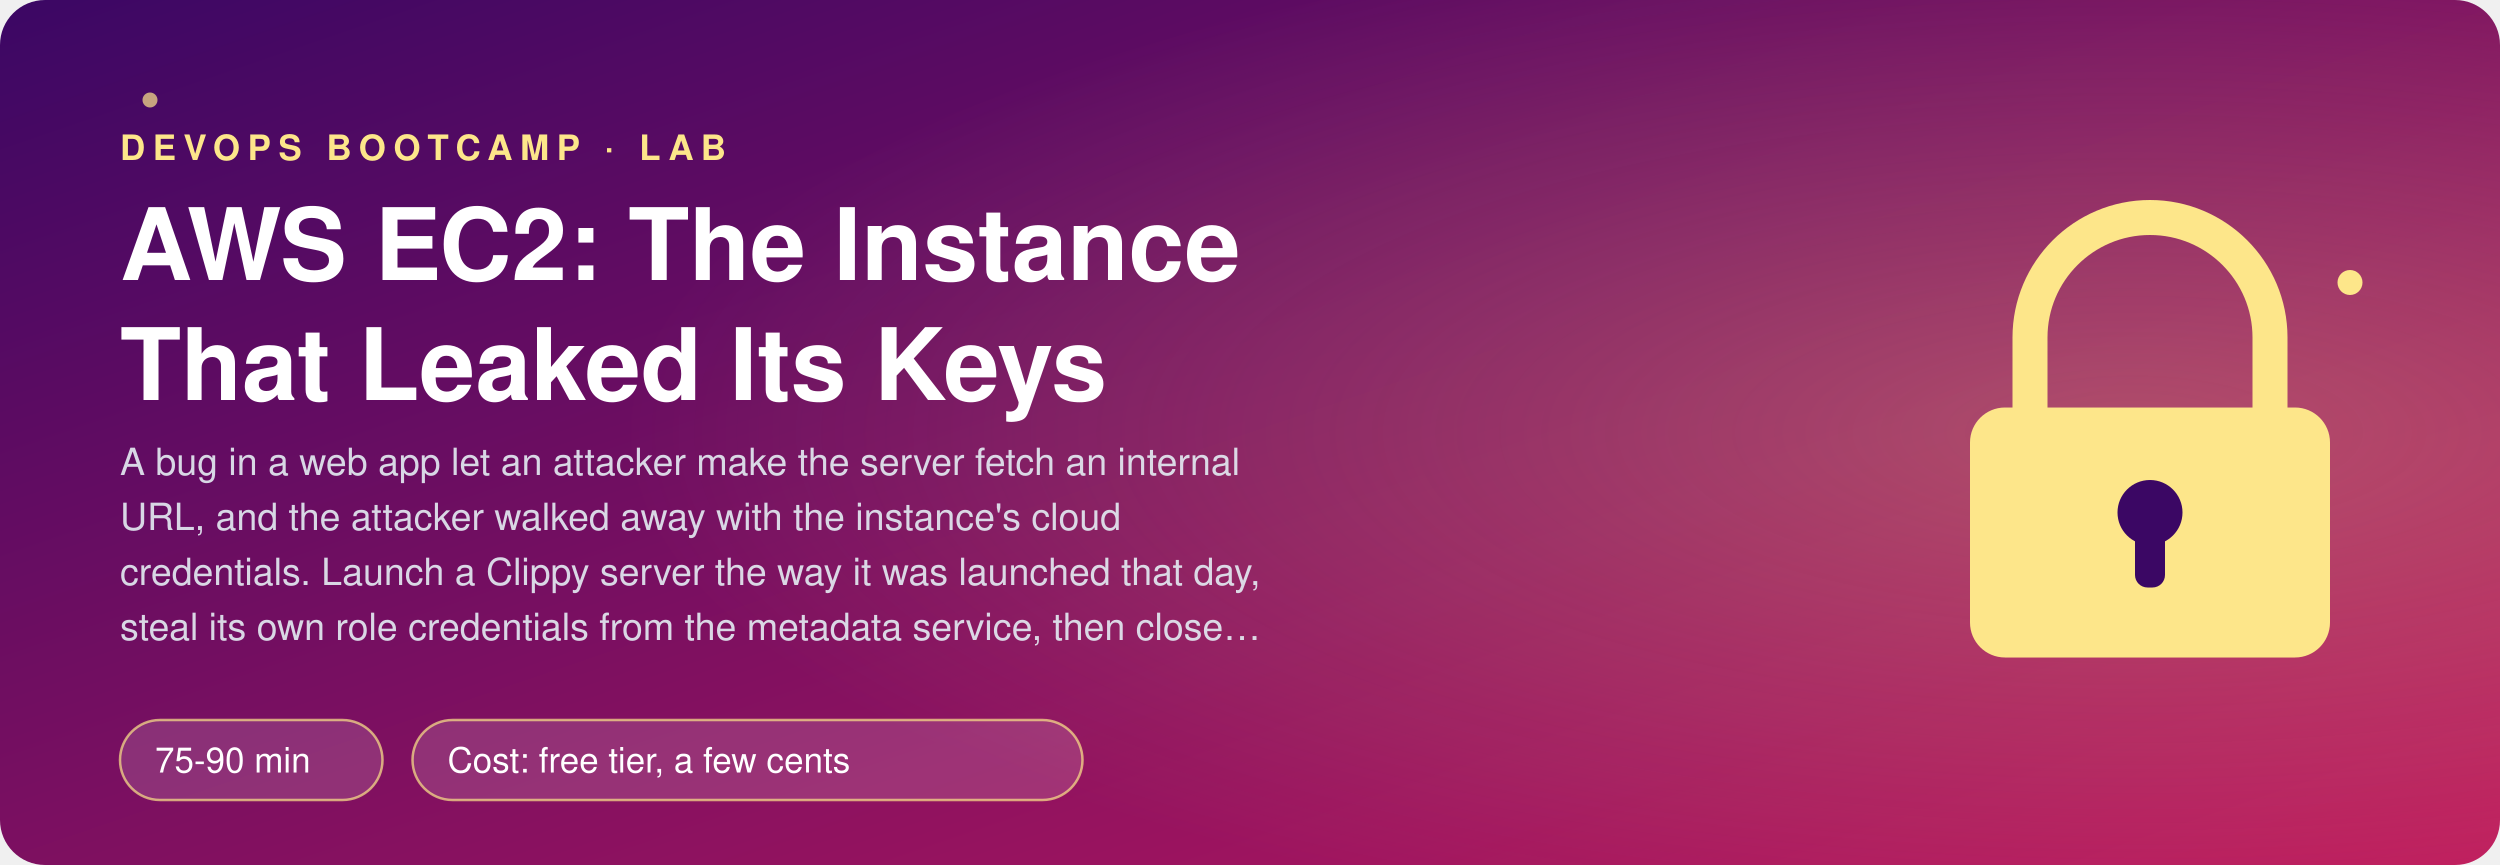
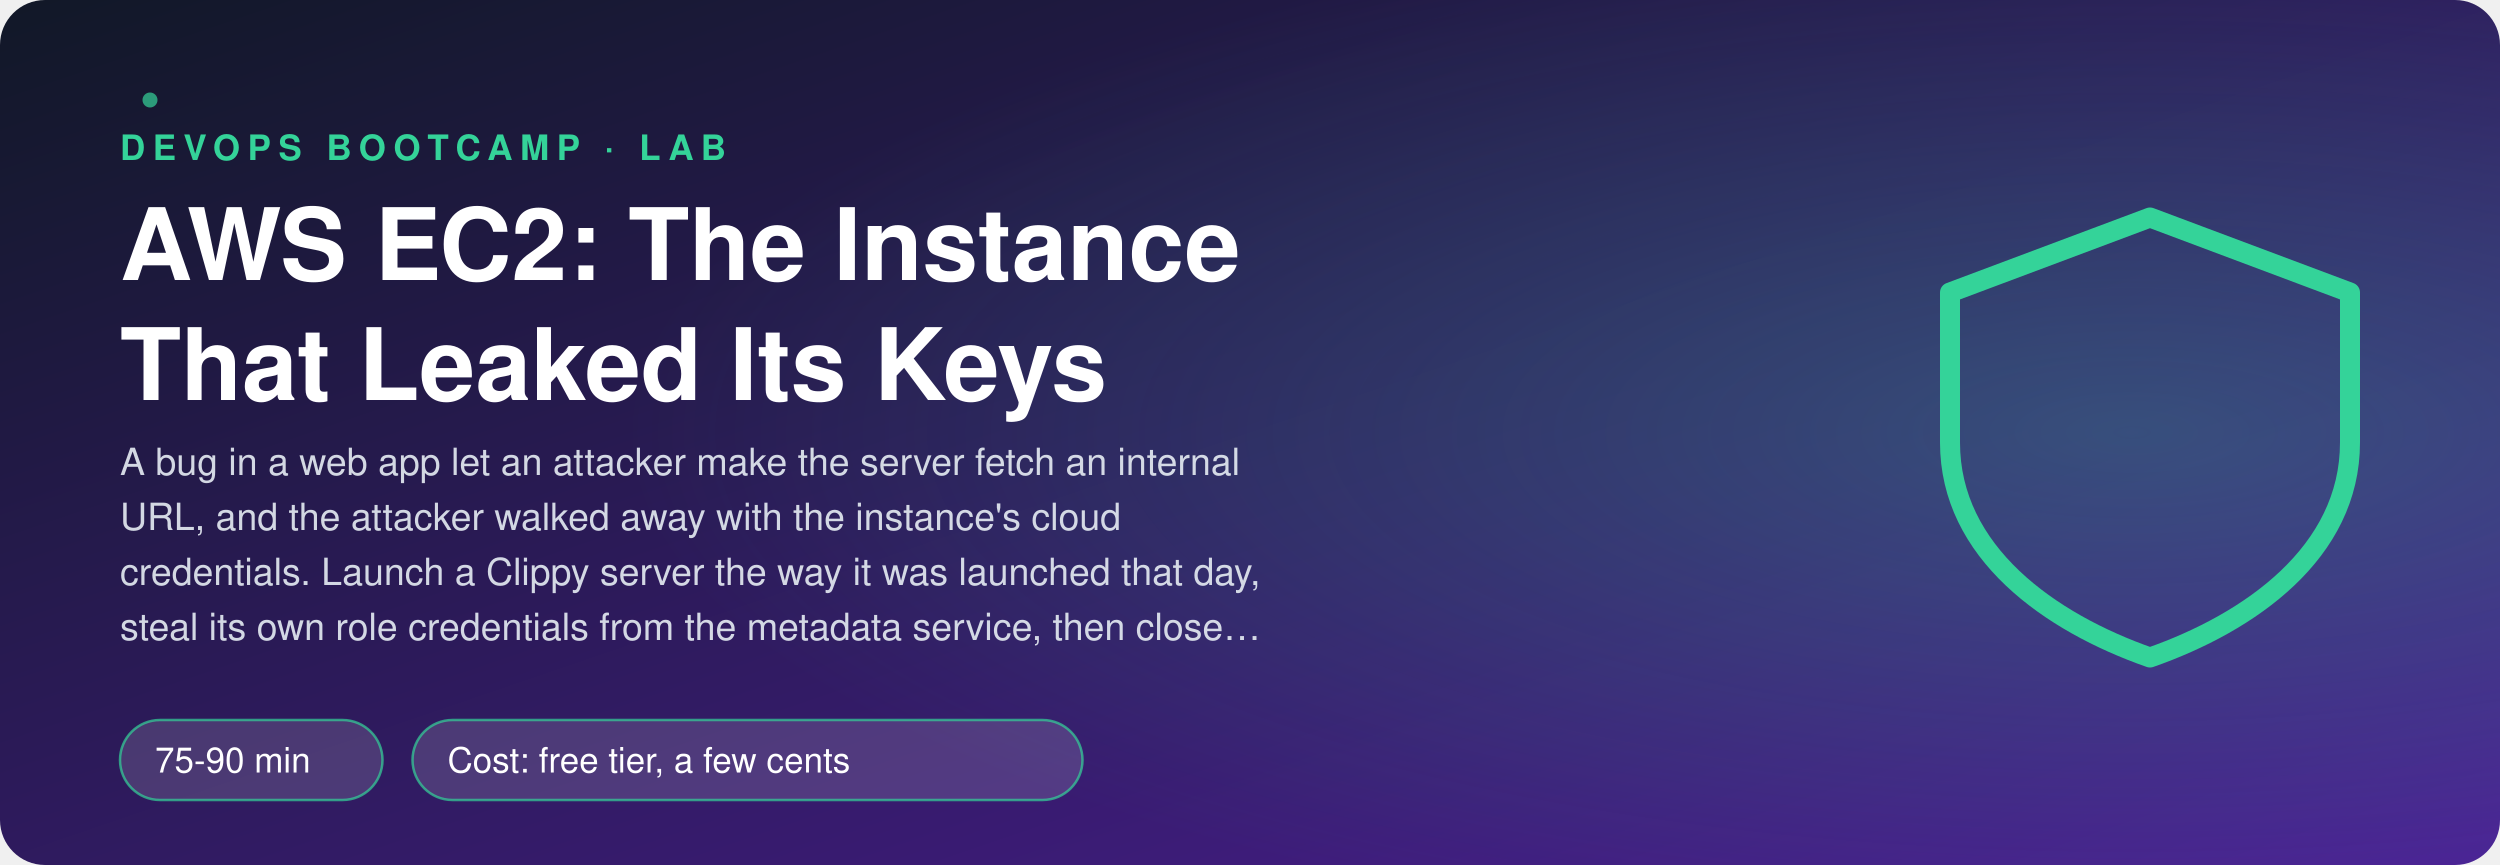
<svg xmlns="http://www.w3.org/2000/svg" width="1000" height="346" viewBox="0 0 1000 346" role="img" aria-label="AWS EC2: The Instance That Leaked Its Keys">
  <defs>
    <linearGradient id="bg" x1="0" y1="0" x2="1" y2="1">
-       <stop offset="0" stop-color="#3b0764" />
-       <stop offset="1" stop-color="#be185d" />
+       <stop offset="0" stop-color="#111827" />
+       <stop offset="1" stop-color="#4c1d95" />
    </linearGradient>
    <radialGradient id="glow" cx=".85" cy=".5" r=".6">
-       <stop offset="0" stop-color="#fde68a" stop-opacity=".28" />
-       <stop offset="1" stop-color="#fde68a" stop-opacity="0" />
+       <stop offset="0" stop-color="#34d399" stop-opacity=".28" />
+       <stop offset="1" stop-color="#34d399" stop-opacity="0" />
    </radialGradient>
  </defs>
  <rect width="1000" height="346" rx="18" fill="url(#bg)" />
  <rect width="1000" height="346" rx="18" fill="url(#glow)" />
-   <circle cx="60" cy="40" r="3" fill="#fde68a" opacity=".7">
+   <circle cx="60" cy="40" r="3" fill="#34d399" opacity=".7">
    <animate attributeName="opacity" values=".2;.9;.2" dur="3s" repeatCount="indefinite" />
  </circle>
-   <text x="48" y="64" font-size="14" letter-spacing="3" fill="#fde68a" font-family="Segoe UI,Helvetica,Arial,sans-serif" font-weight="700">DEVOPS BOOTCAMP · LAB</text>
+   <text x="48" y="64" font-size="14" letter-spacing="3" fill="#34d399" font-family="Segoe UI,Helvetica,Arial,sans-serif" font-weight="700">DEVOPS BOOTCAMP · LAB</text>
  <text x="48" y="112" font-size="40" font-weight="800" fill="#ffffff" font-family="Segoe UI,Helvetica,Arial,sans-serif">AWS EC2: The Instance</text>
  <text x="48" y="160" font-size="40" font-weight="800" fill="#ffffff" font-family="Segoe UI,Helvetica,Arial,sans-serif">That Leaked Its Keys</text>
  <text x="48" y="190" font-size="15" fill="#e2e8f0" opacity=".92" font-family="Segoe UI,Helvetica,Arial,sans-serif">A bug in a web app let an attacker make the server fetch an internal</text>
  <text x="48" y="212" font-size="15" fill="#e2e8f0" opacity=".92" font-family="Segoe UI,Helvetica,Arial,sans-serif">URL, and the attacker walked away with the instance's cloud</text>
  <text x="48" y="234" font-size="15" fill="#e2e8f0" opacity=".92" font-family="Segoe UI,Helvetica,Arial,sans-serif">credentials. Launch a Clippy server the way it was launched that day,</text>
  <text x="48" y="256" font-size="15" fill="#e2e8f0" opacity=".92" font-family="Segoe UI,Helvetica,Arial,sans-serif">steal its own role credentials from the metadata service, then close…</text>
-   <rect x="48" y="288" width="105" height="32" rx="16" fill="#ffffff" fill-opacity=".14" stroke="#fde68a" stroke-opacity=".7" />
+   <rect x="48" y="288" width="105" height="32" rx="16" fill="#ffffff" fill-opacity=".14" stroke="#34d399" stroke-opacity=".7" />
  <text x="62" y="309" font-size="14" fill="#ffffff" font-family="Segoe UI,Helvetica,Arial,sans-serif">75-90 min</text>
-   <rect x="165" y="288" width="268" height="32" rx="16" fill="#ffffff" fill-opacity=".14" stroke="#fde68a" stroke-opacity=".7" />
+   <rect x="165" y="288" width="268" height="32" rx="16" fill="#ffffff" fill-opacity=".14" stroke="#34d399" stroke-opacity=".7" />
  <text x="179" y="309" font-size="14" fill="#ffffff" font-family="Segoe UI,Helvetica,Arial,sans-serif">Cost: free tier, a few cents</text>
  <g transform="translate(750,73)">
-     <path d="M62 90 V62 a48 48 0 0 1 96 0 V90" fill="none" stroke="#fde68a" stroke-width="14" stroke-linecap="round">
-       <animateTransform attributeName="transform" type="translate" values="0,0;0,0;0,-26;0,-26;0,0" keyTimes="0;.3;.45;.75;.9" dur="4s" repeatCount="indefinite" />
+     <path d="M110 14 L190 44 V104 C190 148 150 176 110 190 C70 176 30 148 30 104 V44 Z" fill="none" stroke="#34d399" stroke-width="8" stroke-linejoin="round" />
+     <path d="M72 104 L100 132 L150 76" fill="none" stroke="#34d399" stroke-width="12" stroke-linecap="round" stroke-linejoin="round" stroke-dasharray="140" stroke-dashoffset="140">
+       <animate attributeName="stroke-dashoffset" values="140;0;0;140" keyTimes="0;.35;.85;1" dur="4s" repeatCount="indefinite" />
    </path>
-     <rect x="38" y="90" width="144" height="100" rx="14" fill="#fde68a" />
-     <circle cx="110" cy="132" r="13" fill="#3b0764" />
-     <rect x="104" y="136" width="12" height="26" rx="5" fill="#3b0764" />
-     <circle cx="190" cy="40" r="5" fill="#fde68a">
-       <animate attributeName="r" values="3;9;3" dur="2s" repeatCount="indefinite" />
-       <animate attributeName="opacity" values="1;0;1" dur="2s" repeatCount="indefinite" />
-     </circle>
+     <path d="M110 14 L190 44 V104 C190 148 150 176 110 190 C70 176 30 148 30 104 V44 Z" fill="#34d399" opacity="0">
+       <animate attributeName="opacity" values="0;.18;0" dur="4s" repeatCount="indefinite" />
+     </path>
  </g>
</svg>
